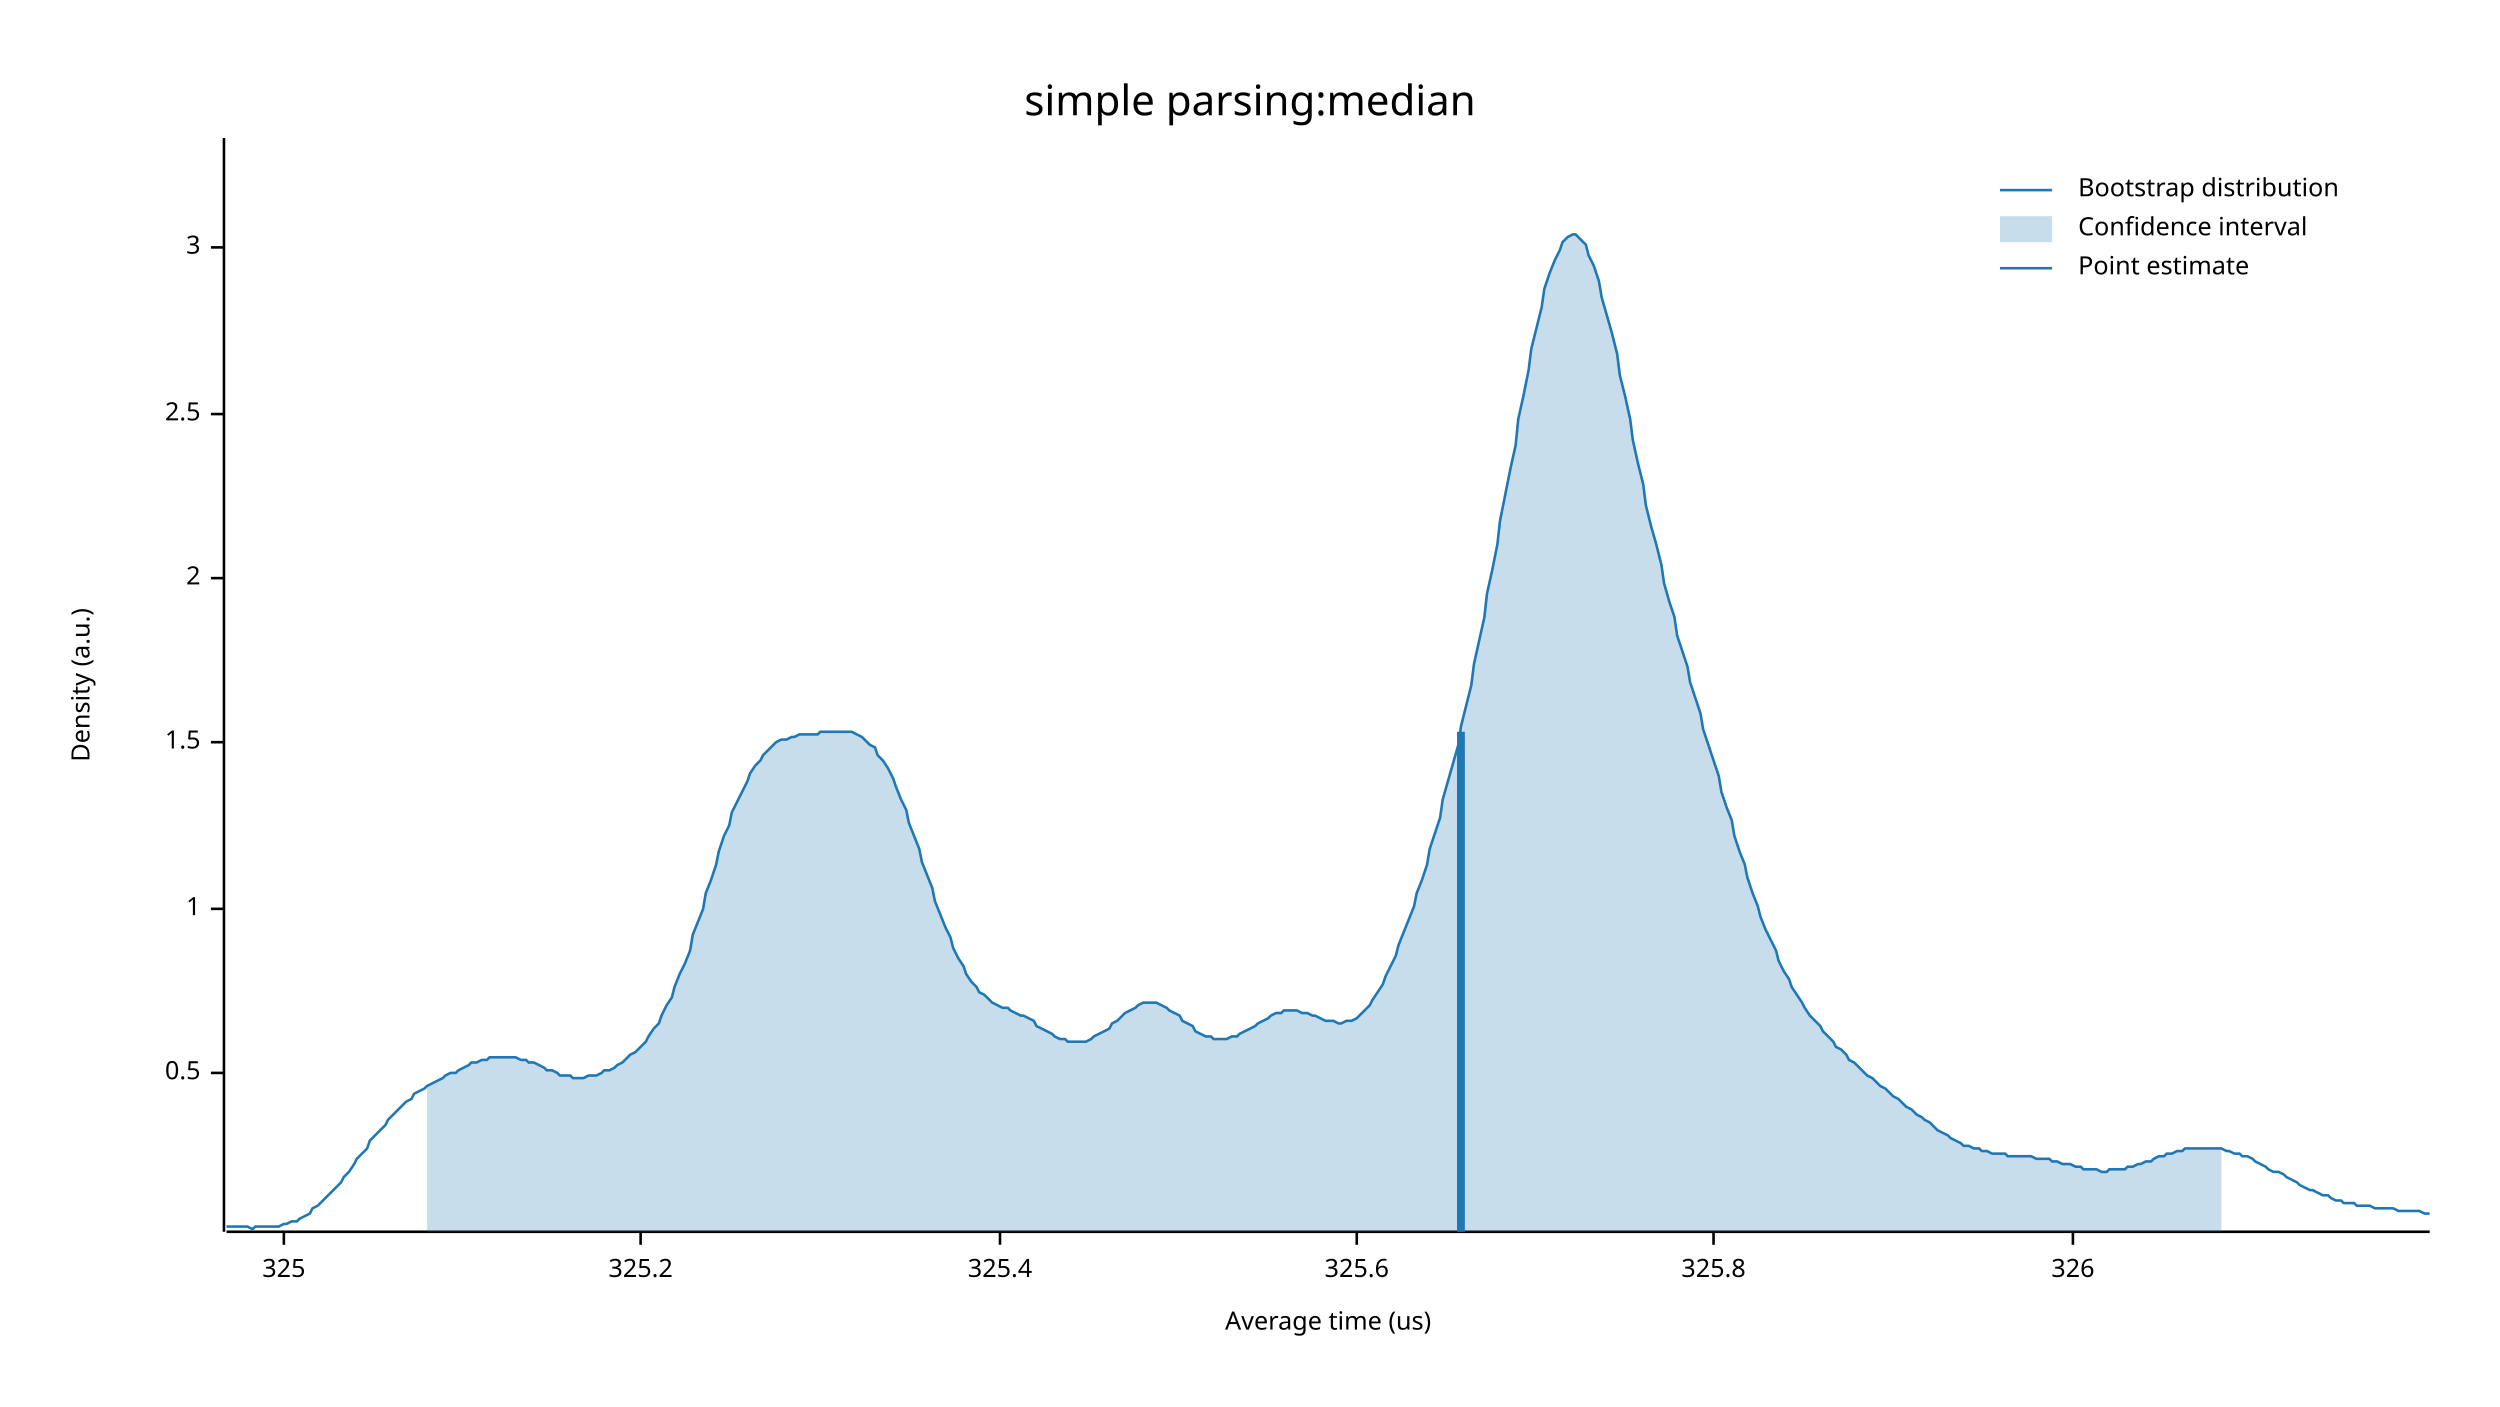
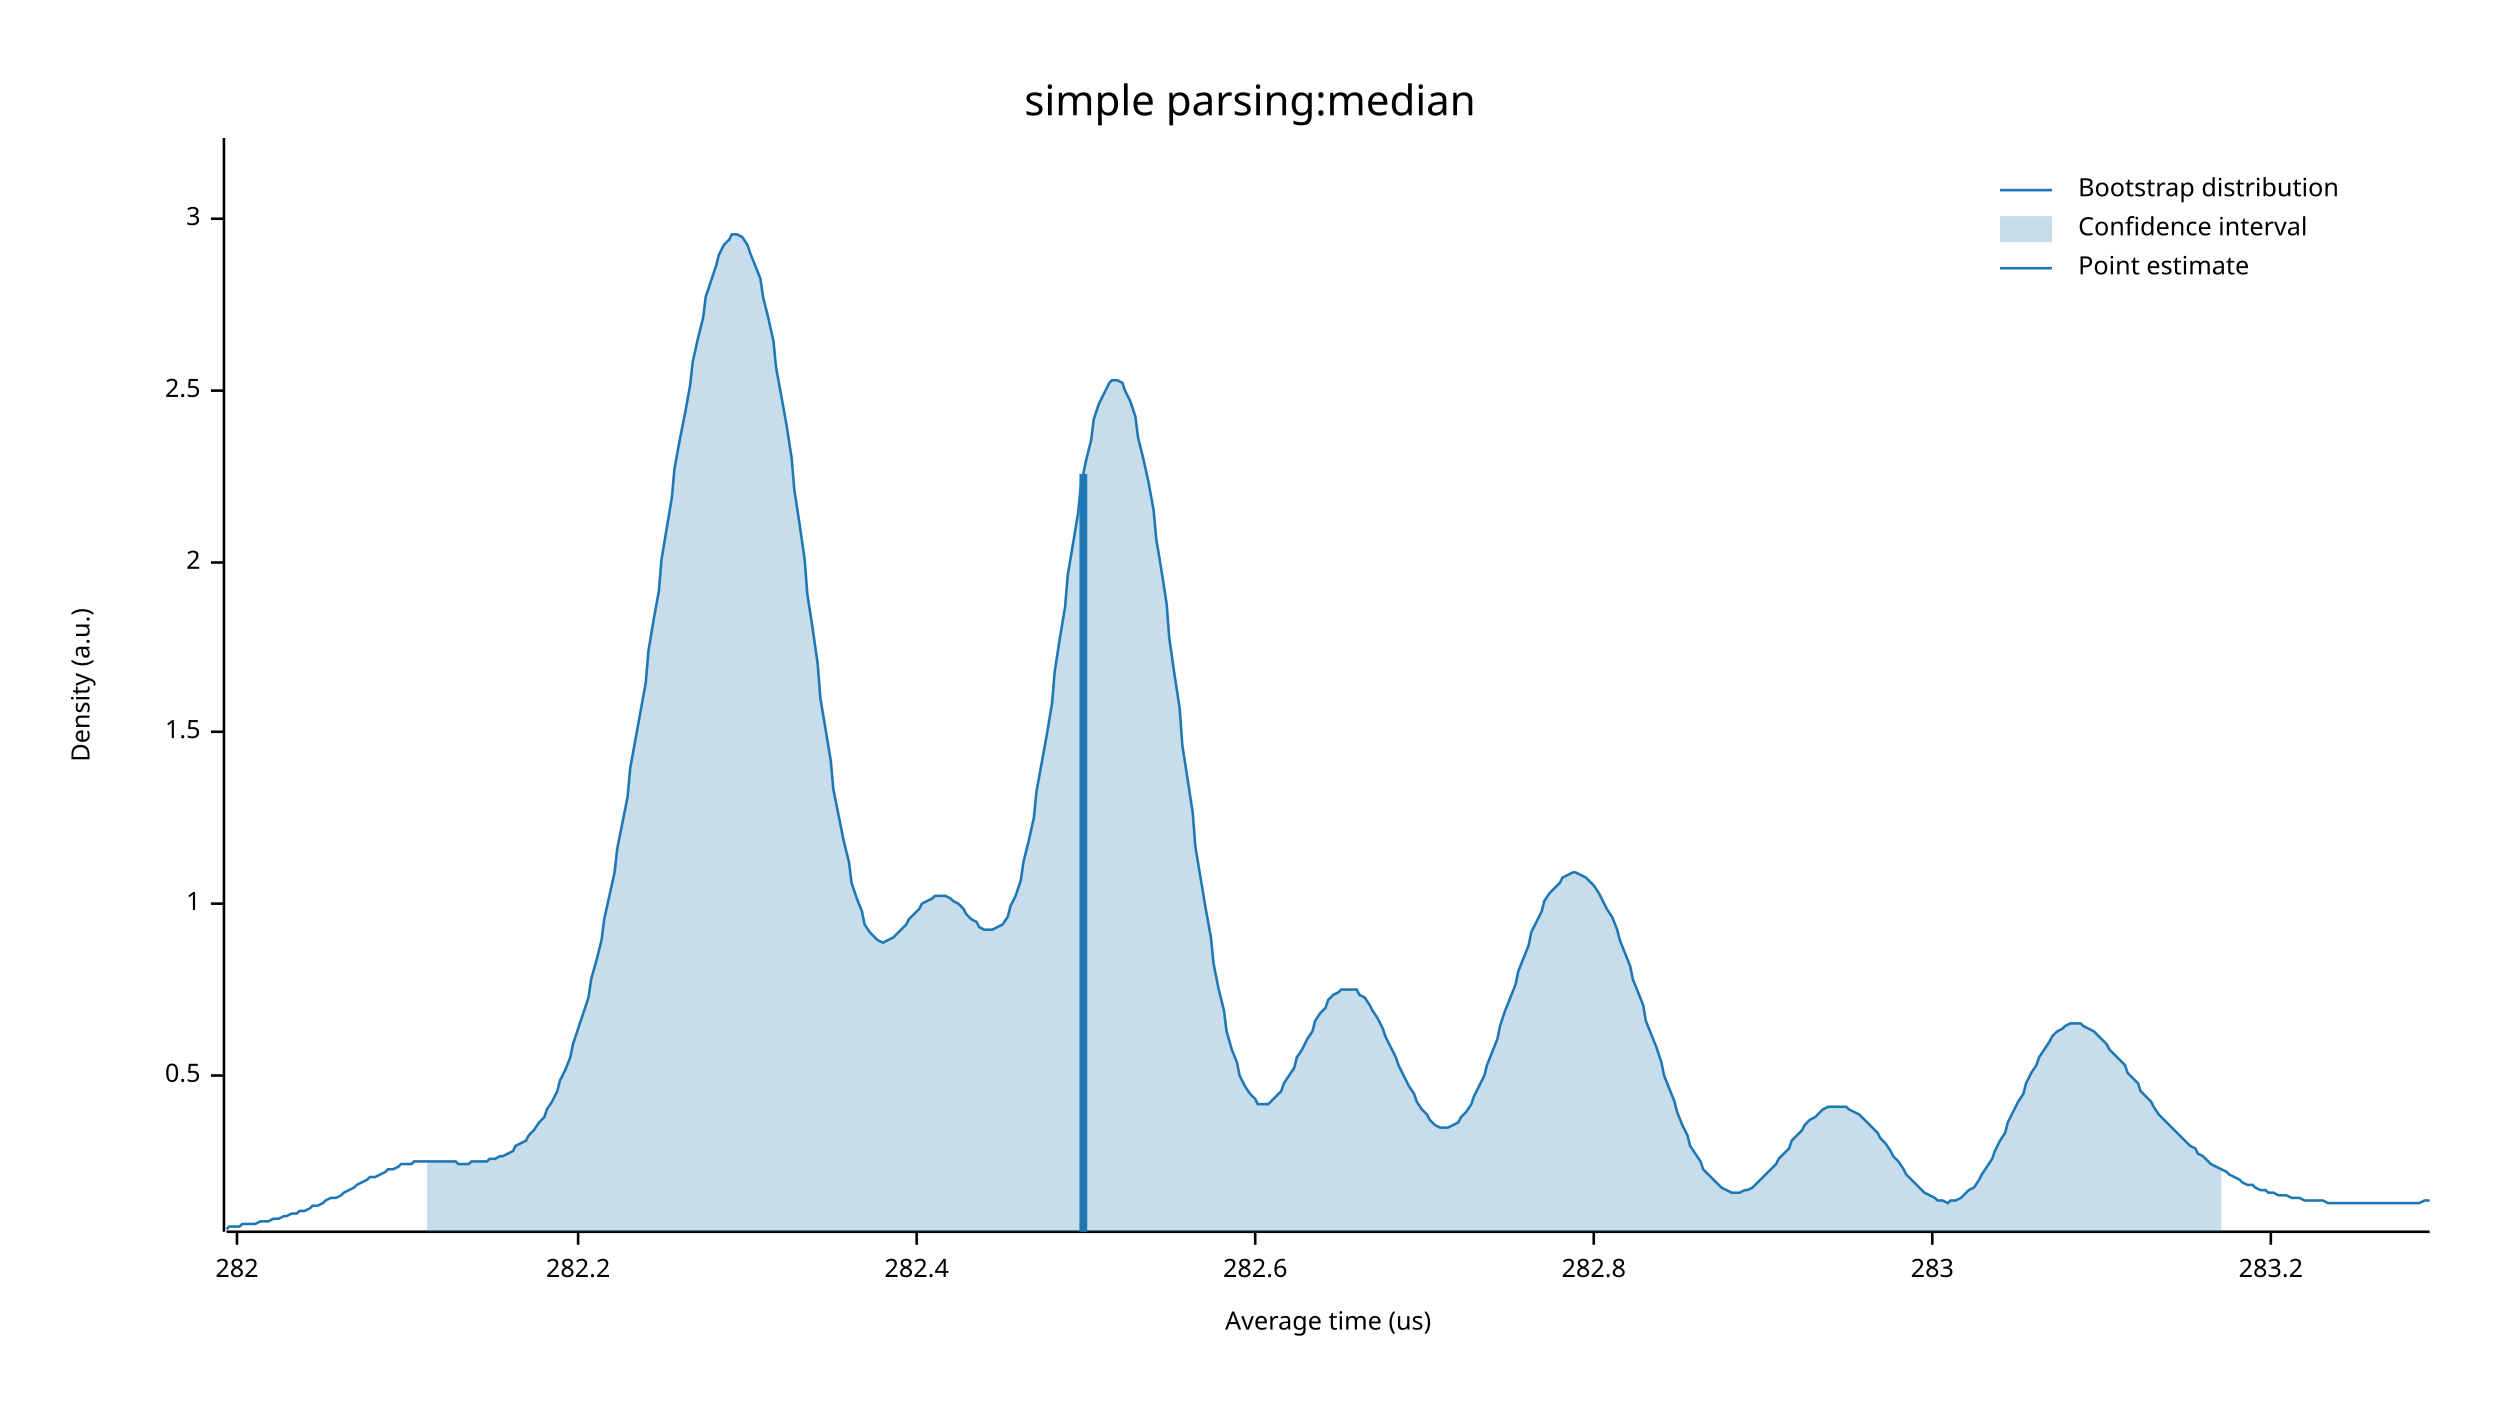
<svg xmlns="http://www.w3.org/2000/svg" width="960" height="540">
  <text x="480" y="32" dy="0.76em" text-anchor="middle" font-family="sans-serif" font-size="16.129" opacity="1" fill="#000000">
simple parsing:median
</text>
  <text x="27" y="263" dy="0.76em" text-anchor="middle" font-family="sans-serif" font-size="9.677" opacity="1" fill="#000000" transform="rotate(270, 27, 263)">
Density (a.u.)
</text>
  <text x="510" y="513" dy="-0.5ex" text-anchor="middle" font-family="sans-serif" font-size="9.677" opacity="1" fill="#000000">
Average time (us)
</text>
  <polyline fill="none" opacity="1" stroke="#000000" stroke-width="1" points="86,53 86,473 " />
-   <text x="77" y="412" dy="0.5ex" text-anchor="end" font-family="sans-serif" font-size="9.677" opacity="1" fill="#000000">
+   <text x="77" y="413" dy="0.5ex" text-anchor="end" font-family="sans-serif" font-size="9.677" opacity="1" fill="#000000">
0.5
</text>
-   <polyline fill="none" opacity="1" stroke="#000000" stroke-width="1" points="81,412 86,412 " />
-   <text x="77" y="349" dy="0.5ex" text-anchor="end" font-family="sans-serif" font-size="9.677" opacity="1" fill="#000000">
+   <polyline fill="none" opacity="1" stroke="#000000" stroke-width="1" points="81,413 86,413 " />
+   <text x="77" y="347" dy="0.5ex" text-anchor="end" font-family="sans-serif" font-size="9.677" opacity="1" fill="#000000">
1
</text>
-   <polyline fill="none" opacity="1" stroke="#000000" stroke-width="1" points="81,349 86,349 " />
-   <text x="77" y="285" dy="0.5ex" text-anchor="end" font-family="sans-serif" font-size="9.677" opacity="1" fill="#000000">
+   <polyline fill="none" opacity="1" stroke="#000000" stroke-width="1" points="81,347 86,347 " />
+   <text x="77" y="281" dy="0.5ex" text-anchor="end" font-family="sans-serif" font-size="9.677" opacity="1" fill="#000000">
1.5
</text>
-   <polyline fill="none" opacity="1" stroke="#000000" stroke-width="1" points="81,285 86,285 " />
-   <text x="77" y="222" dy="0.5ex" text-anchor="end" font-family="sans-serif" font-size="9.677" opacity="1" fill="#000000">
+   <polyline fill="none" opacity="1" stroke="#000000" stroke-width="1" points="81,281 86,281 " />
+   <text x="77" y="216" dy="0.5ex" text-anchor="end" font-family="sans-serif" font-size="9.677" opacity="1" fill="#000000">
2
</text>
-   <polyline fill="none" opacity="1" stroke="#000000" stroke-width="1" points="81,222 86,222 " />
-   <text x="77" y="159" dy="0.5ex" text-anchor="end" font-family="sans-serif" font-size="9.677" opacity="1" fill="#000000">
+   <polyline fill="none" opacity="1" stroke="#000000" stroke-width="1" points="81,216 86,216 " />
+   <text x="77" y="150" dy="0.5ex" text-anchor="end" font-family="sans-serif" font-size="9.677" opacity="1" fill="#000000">
2.5
</text>
-   <polyline fill="none" opacity="1" stroke="#000000" stroke-width="1" points="81,159 86,159 " />
-   <text x="77" y="95" dy="0.5ex" text-anchor="end" font-family="sans-serif" font-size="9.677" opacity="1" fill="#000000">
+   <polyline fill="none" opacity="1" stroke="#000000" stroke-width="1" points="81,150 86,150 " />
+   <text x="77" y="84" dy="0.5ex" text-anchor="end" font-family="sans-serif" font-size="9.677" opacity="1" fill="#000000">
3
</text>
-   <polyline fill="none" opacity="1" stroke="#000000" stroke-width="1" points="81,95 86,95 " />
+   <polyline fill="none" opacity="1" stroke="#000000" stroke-width="1" points="81,84 86,84 " />
  <polyline fill="none" opacity="1" stroke="#000000" stroke-width="1" points="87,473 933,473 " />
-   <text x="109" y="483" dy="0.76em" text-anchor="middle" font-family="sans-serif" font-size="9.677" opacity="1" fill="#000000">
- 325
+   <text x="91" y="483" dy="0.76em" text-anchor="middle" font-family="sans-serif" font-size="9.677" opacity="1" fill="#000000">
+ 282
</text>
-   <polyline fill="none" opacity="1" stroke="#000000" stroke-width="1" points="109,473 109,478 " />
-   <text x="246" y="483" dy="0.76em" text-anchor="middle" font-family="sans-serif" font-size="9.677" opacity="1" fill="#000000">
- 325.2
+   <polyline fill="none" opacity="1" stroke="#000000" stroke-width="1" points="91,473 91,478 " />
+   <text x="222" y="483" dy="0.76em" text-anchor="middle" font-family="sans-serif" font-size="9.677" opacity="1" fill="#000000">
+ 282.2
</text>
-   <polyline fill="none" opacity="1" stroke="#000000" stroke-width="1" points="246,473 246,478 " />
-   <text x="384" y="483" dy="0.76em" text-anchor="middle" font-family="sans-serif" font-size="9.677" opacity="1" fill="#000000">
- 325.4
+   <polyline fill="none" opacity="1" stroke="#000000" stroke-width="1" points="222,473 222,478 " />
+   <text x="352" y="483" dy="0.76em" text-anchor="middle" font-family="sans-serif" font-size="9.677" opacity="1" fill="#000000">
+ 282.4
</text>
-   <polyline fill="none" opacity="1" stroke="#000000" stroke-width="1" points="384,473 384,478 " />
-   <text x="521" y="483" dy="0.76em" text-anchor="middle" font-family="sans-serif" font-size="9.677" opacity="1" fill="#000000">
- 325.6
+   <polyline fill="none" opacity="1" stroke="#000000" stroke-width="1" points="352,473 352,478 " />
+   <text x="482" y="483" dy="0.76em" text-anchor="middle" font-family="sans-serif" font-size="9.677" opacity="1" fill="#000000">
+ 282.6
</text>
-   <polyline fill="none" opacity="1" stroke="#000000" stroke-width="1" points="521,473 521,478 " />
-   <text x="658" y="483" dy="0.76em" text-anchor="middle" font-family="sans-serif" font-size="9.677" opacity="1" fill="#000000">
- 325.8
+   <polyline fill="none" opacity="1" stroke="#000000" stroke-width="1" points="482,473 482,478 " />
+   <text x="612" y="483" dy="0.76em" text-anchor="middle" font-family="sans-serif" font-size="9.677" opacity="1" fill="#000000">
+ 282.8
</text>
-   <polyline fill="none" opacity="1" stroke="#000000" stroke-width="1" points="658,473 658,478 " />
-   <text x="796" y="483" dy="0.76em" text-anchor="middle" font-family="sans-serif" font-size="9.677" opacity="1" fill="#000000">
- 326
+   <polyline fill="none" opacity="1" stroke="#000000" stroke-width="1" points="612,473 612,478 " />
+   <text x="742" y="483" dy="0.76em" text-anchor="middle" font-family="sans-serif" font-size="9.677" opacity="1" fill="#000000">
+ 283
</text>
-   <polyline fill="none" opacity="1" stroke="#000000" stroke-width="1" points="796,473 796,478 " />
-   <polyline fill="none" opacity="1" stroke="#1F78B4" stroke-width="1" points="87,471 88,471 90,471 92,471 93,471 95,471 97,472 98,471 100,471 102,471 103,471 105,471 107,471 109,470 110,470 112,469 114,469 115,468 117,467 119,466 120,464 122,463 124,461 125,460 127,458 129,456 131,454 132,452 134,450 136,447 137,445 139,443 141,441 142,438 144,436 146,434 148,432 149,430 151,428 153,426 154,425 156,423 158,422 159,420 161,419 163,418 164,417 166,416 168,415 170,414 171,413 173,412 175,412 176,411 178,410 180,409 181,408 183,408 185,407 187,407 188,406 190,406 192,406 193,406 195,406 197,406 198,406 200,407 202,407 203,408 205,408 207,409 209,410 210,411 212,411 214,412 215,413 217,413 219,413 220,414 222,414 224,414 226,413 227,413 229,413 231,412 232,411 234,411 236,410 237,409 239,408 241,406 242,405 244,404 246,402 248,400 249,398 251,395 253,393 254,390 256,386 258,383 259,379 261,374 263,370 265,365 266,359 268,354 270,349 271,343 273,338 275,332 276,327 278,321 280,317 281,312 283,308 285,304 287,300 288,297 290,294 292,292 293,290 295,288 297,286 298,285 300,284 302,284 304,283 305,283 307,282 309,282 310,282 312,282 314,282 315,281 317,281 319,281 320,281 322,281 324,281 326,281 327,281 329,282 331,283 332,284 334,286 336,287 337,290 339,292 341,295 343,299 344,302 346,307 348,311 349,316 351,321 353,326 354,331 356,336 358,341 359,346 361,351 363,356 365,360 366,364 368,368 370,371 371,374 373,377 375,379 376,381 378,382 380,384 381,385 383,386 385,387 387,387 388,388 390,389 392,390 393,390 395,391 397,392 398,394 400,395 402,396 404,397 405,398 407,399 409,399 410,400 412,400 414,400 415,400 417,400 419,399 420,398 422,397 424,396 426,395 427,393 429,392 431,390 432,389 434,388 436,387 437,386 439,385 441,385 443,385 444,385 446,386 448,387 449,388 451,389 453,390 454,392 456,393 458,394 459,396 461,397 463,398 465,398 466,399 468,399 470,399 471,399 473,398 475,398 476,397 478,396 480,395 482,394 483,393 485,392 487,391 488,390 490,389 492,389 493,388 495,388 497,388 498,388 500,389 502,389 504,390 505,390 507,391 509,392 510,392 512,392 514,393 515,393 517,392 519,392 521,391 522,390 524,388 526,386 527,384 529,381 531,378 532,375 534,371 536,367 537,363 539,358 541,353 543,348 544,343 546,338 548,332 549,326 551,320 553,314 554,307 556,300 558,293 560,286 561,279 563,271 565,263 566,255 568,246 570,237 571,228 573,219 575,209 576,200 578,190 580,180 582,171 583,161 585,152 587,142 588,134 590,126 592,118 593,111 595,105 597,100 599,96 600,93 602,91 604,90 605,90 607,92 609,94 610,98 612,102 614,108 615,114 617,121 619,128 621,136 622,144 624,152 626,161 627,169 629,178 631,186 632,194 634,202 636,209 638,217 639,224 641,231 643,237 644,244 646,250 648,256 649,262 651,268 653,274 654,280 656,286 658,292 660,298 661,304 663,310 665,315 666,321 668,327 670,332 671,337 673,343 675,348 676,352 678,357 680,361 682,365 683,369 685,373 687,376 688,379 690,382 692,385 693,387 695,390 697,392 699,394 700,396 702,398 704,400 705,402 707,403 709,405 710,407 712,408 714,410 715,411 717,413 719,414 721,416 722,417 724,418 726,420 727,421 729,422 731,424 732,425 734,426 736,428 738,429 739,430 741,431 743,433 744,434 746,435 748,436 749,437 751,438 753,439 754,440 756,440 758,441 760,441 761,442 763,442 765,443 766,443 768,443 770,443 771,444 773,444 775,444 777,444 778,444 780,444 782,445 783,445 785,445 787,445 788,446 790,446 792,447 793,447 795,447 797,448 799,448 800,449 802,449 804,449 805,449 807,450 809,450 810,449 812,449 814,449 816,449 817,448 819,448 821,447 822,447 824,446 826,446 827,445 829,444 831,444 832,443 834,443 836,442 838,442 839,441 841,441 843,441 844,441 846,441 848,441 849,441 851,441 853,441 855,442 856,442 858,443 860,443 861,444 863,444 865,445 866,446 868,447 870,448 871,449 873,450 875,450 877,451 878,452 880,453 882,454 883,455 885,456 887,457 888,457 890,458 892,459 894,459 895,460 897,461 899,461 900,462 902,462 904,462 905,463 907,463 909,463 910,463 912,464 914,464 916,464 917,464 919,464 921,465 922,465 924,465 926,465 927,465 929,465 931,466 933,466 " />
-   <polygon opacity="0.25" fill="#1F78B4" points="164,417 166,416 168,415 170,414 171,413 173,412 175,412 176,411 178,410 180,409 181,408 183,408 185,407 187,407 188,406 190,406 192,406 193,406 195,406 197,406 198,406 200,407 202,407 203,408 205,408 207,409 209,410 210,411 212,411 214,412 215,413 217,413 219,413 220,414 222,414 224,414 226,413 227,413 229,413 231,412 232,411 234,411 236,410 237,409 239,408 241,406 242,405 244,404 246,402 248,400 249,398 251,395 253,393 254,390 256,386 258,383 259,379 261,374 263,370 265,365 266,359 268,354 270,349 271,343 273,338 275,332 276,327 278,321 280,317 281,312 283,308 285,304 287,300 288,297 290,294 292,292 293,290 295,288 297,286 298,285 300,284 302,284 304,283 305,283 307,282 309,282 310,282 312,282 314,282 315,281 317,281 319,281 320,281 322,281 324,281 326,281 327,281 329,282 331,283 332,284 334,286 336,287 337,290 339,292 341,295 343,299 344,302 346,307 348,311 349,316 351,321 353,326 354,331 356,336 358,341 359,346 361,351 363,356 365,360 366,364 368,368 370,371 371,374 373,377 375,379 376,381 378,382 380,384 381,385 383,386 385,387 387,387 388,388 390,389 392,390 393,390 395,391 397,392 398,394 400,395 402,396 404,397 405,398 407,399 409,399 410,400 412,400 414,400 415,400 417,400 419,399 420,398 422,397 424,396 426,395 427,393 429,392 431,390 432,389 434,388 436,387 437,386 439,385 441,385 443,385 444,385 446,386 448,387 449,388 451,389 453,390 454,392 456,393 458,394 459,396 461,397 463,398 465,398 466,399 468,399 470,399 471,399 473,398 475,398 476,397 478,396 480,395 482,394 483,393 485,392 487,391 488,390 490,389 492,389 493,388 495,388 497,388 498,388 500,389 502,389 504,390 505,390 507,391 509,392 510,392 512,392 514,393 515,393 517,392 519,392 521,391 522,390 524,388 526,386 527,384 529,381 531,378 532,375 534,371 536,367 537,363 539,358 541,353 543,348 544,343 546,338 548,332 549,326 551,320 553,314 554,307 556,300 558,293 560,286 561,279 563,271 565,263 566,255 568,246 570,237 571,228 573,219 575,209 576,200 578,190 580,180 582,171 583,161 585,152 587,142 588,134 590,126 592,118 593,111 595,105 597,100 599,96 600,93 602,91 604,90 605,90 607,92 609,94 610,98 612,102 614,108 615,114 617,121 619,128 621,136 622,144 624,152 626,161 627,169 629,178 631,186 632,194 634,202 636,209 638,217 639,224 641,231 643,237 644,244 646,250 648,256 649,262 651,268 653,274 654,280 656,286 658,292 660,298 661,304 663,310 665,315 666,321 668,327 670,332 671,337 673,343 675,348 676,352 678,357 680,361 682,365 683,369 685,373 687,376 688,379 690,382 692,385 693,387 695,390 697,392 699,394 700,396 702,398 704,400 705,402 707,403 709,405 710,407 712,408 714,410 715,411 717,413 719,414 721,416 722,417 724,418 726,420 727,421 729,422 731,424 732,425 734,426 736,428 738,429 739,430 741,431 743,433 744,434 746,435 748,436 749,437 751,438 753,439 754,440 756,440 758,441 760,441 761,442 763,442 765,443 766,443 768,443 770,443 771,444 773,444 775,444 777,444 778,444 780,444 782,445 783,445 785,445 787,445 788,446 790,446 792,447 793,447 795,447 797,448 799,448 800,449 802,449 804,449 805,449 807,450 809,450 810,449 812,449 814,449 816,449 817,448 819,448 821,447 822,447 824,446 826,446 827,445 829,444 831,444 832,443 834,443 836,442 838,442 839,441 841,441 843,441 844,441 846,441 848,441 849,441 851,441 853,441 853,473 164,473 " />
-   <polyline fill="none" opacity="1" stroke="#1F78B4" stroke-width="3" points="561,473 561,281 " />
+   <polyline fill="none" opacity="1" stroke="#000000" stroke-width="1" points="742,473 742,478 " />
+   <text x="872" y="483" dy="0.76em" text-anchor="middle" font-family="sans-serif" font-size="9.677" opacity="1" fill="#000000">
+ 283.2
+ </text>
+   <polyline fill="none" opacity="1" stroke="#000000" stroke-width="1" points="872,473 872,478 " />
+   <polyline fill="none" opacity="1" stroke="#1F78B4" stroke-width="1" points="87,472 88,471 90,471 92,471 93,470 95,470 97,470 98,470 100,469 102,469 103,469 105,468 107,468 109,467 110,467 112,466 114,466 115,465 117,465 119,464 120,463 122,463 124,462 125,461 127,460 129,460 131,459 132,458 134,457 136,456 137,455 139,454 141,453 142,452 144,452 146,451 148,450 149,449 151,449 153,448 154,447 156,447 158,447 159,446 161,446 163,446 164,446 166,446 168,446 170,446 171,446 173,446 175,446 176,447 178,447 180,447 181,446 183,446 185,446 187,446 188,445 190,445 192,444 193,444 195,443 197,442 198,440 200,439 202,438 203,436 205,434 207,431 209,429 210,426 212,423 214,419 215,415 217,411 219,406 220,401 222,395 224,389 226,383 227,376 229,369 231,361 232,353 234,344 236,335 237,326 239,316 241,306 242,295 244,284 246,273 248,262 249,250 251,238 253,227 254,215 256,203 258,191 259,180 261,169 263,159 265,148 266,139 268,130 270,122 271,114 273,108 275,102 276,98 278,94 280,92 281,90 283,90 285,91 287,94 288,97 290,102 292,107 293,114 295,122 297,131 298,141 300,152 302,163 304,176 305,188 307,201 309,215 310,228 312,241 314,255 315,268 317,280 319,292 320,303 322,313 324,323 326,331 327,339 329,345 331,350 332,355 334,358 336,360 337,361 339,362 341,361 343,360 344,359 346,357 348,355 349,353 351,351 353,349 354,347 356,346 358,345 359,344 361,344 363,344 365,345 366,346 368,347 370,349 371,351 373,353 375,354 376,356 378,357 380,357 381,357 383,356 385,355 387,352 388,348 390,344 392,338 393,331 395,323 397,314 398,304 400,293 402,282 404,270 405,258 407,245 409,233 410,221 412,209 414,197 415,187 417,177 419,169 420,161 422,155 424,151 426,147 427,146 429,146 431,147 432,150 434,154 436,160 437,168 439,176 441,185 443,196 444,207 446,219 448,232 449,245 451,259 453,272 454,286 456,299 458,312 459,325 461,337 463,349 465,360 466,370 468,380 470,388 471,396 473,403 475,408 476,413 478,417 480,420 482,422 483,424 485,424 487,424 488,423 490,421 492,419 493,416 495,413 497,410 498,406 500,403 502,399 504,396 505,392 507,389 509,387 510,384 512,382 514,381 515,380 517,380 519,380 521,380 522,382 524,383 526,386 527,388 529,391 531,395 532,398 534,402 536,406 537,409 539,413 541,417 543,420 544,423 546,426 548,428 549,430 551,432 553,433 554,433 556,433 558,432 560,431 561,429 563,427 565,424 566,421 568,417 570,413 571,409 573,404 575,399 576,394 578,388 580,383 582,378 583,373 585,368 587,363 588,358 590,354 592,350 593,346 595,343 597,341 599,339 600,337 602,336 604,335 605,335 607,336 609,337 610,338 612,340 614,343 615,345 617,349 619,352 621,357 622,361 624,366 626,371 627,376 629,381 631,386 632,392 634,397 636,402 638,408 639,413 641,418 643,423 644,427 646,432 648,436 649,440 651,443 653,446 654,449 656,451 658,453 660,455 661,456 663,457 665,458 666,458 668,458 670,457 671,457 673,456 675,454 676,453 678,451 680,449 682,447 683,445 685,443 687,441 688,438 690,436 692,434 693,432 695,430 697,429 699,427 700,426 702,425 704,425 705,425 707,425 709,425 710,426 712,427 714,428 715,429 717,431 719,433 721,435 722,437 724,439 726,442 727,444 729,446 731,449 732,451 734,453 736,455 738,457 739,458 741,459 743,460 744,461 746,461 748,462 749,461 751,461 753,460 754,459 756,457 758,456 760,453 761,451 763,448 765,445 766,442 768,438 770,435 771,431 773,427 775,423 777,420 778,416 780,412 782,409 783,406 785,403 787,400 788,398 790,396 792,395 793,394 795,393 797,393 799,393 800,394 802,395 804,396 805,397 807,399 809,401 810,403 812,405 814,407 816,409 817,412 819,414 821,416 822,419 824,421 826,423 827,425 829,428 831,430 832,431 834,433 836,435 838,437 839,438 841,440 843,441 844,443 846,444 848,446 849,447 851,448 853,449 855,450 856,451 858,452 860,453 861,454 863,455 865,455 866,456 868,457 870,457 871,458 873,458 875,459 877,459 878,459 880,460 882,460 883,460 885,461 887,461 888,461 890,461 892,461 894,462 895,462 897,462 899,462 900,462 902,462 904,462 905,462 907,462 909,462 910,462 912,462 914,462 916,462 917,462 919,462 921,462 922,462 924,462 926,462 927,462 929,462 931,461 933,461 " />
+   <polygon opacity="0.25" fill="#1F78B4" points="164,446 166,446 168,446 170,446 171,446 173,446 175,446 176,447 178,447 180,447 181,446 183,446 185,446 187,446 188,445 190,445 192,444 193,444 195,443 197,442 198,440 200,439 202,438 203,436 205,434 207,431 209,429 210,426 212,423 214,419 215,415 217,411 219,406 220,401 222,395 224,389 226,383 227,376 229,369 231,361 232,353 234,344 236,335 237,326 239,316 241,306 242,295 244,284 246,273 248,262 249,250 251,238 253,227 254,215 256,203 258,191 259,180 261,169 263,159 265,148 266,139 268,130 270,122 271,114 273,108 275,102 276,98 278,94 280,92 281,90 283,90 285,91 287,94 288,97 290,102 292,107 293,114 295,122 297,131 298,141 300,152 302,163 304,176 305,188 307,201 309,215 310,228 312,241 314,255 315,268 317,280 319,292 320,303 322,313 324,323 326,331 327,339 329,345 331,350 332,355 334,358 336,360 337,361 339,362 341,361 343,360 344,359 346,357 348,355 349,353 351,351 353,349 354,347 356,346 358,345 359,344 361,344 363,344 365,345 366,346 368,347 370,349 371,351 373,353 375,354 376,356 378,357 380,357 381,357 383,356 385,355 387,352 388,348 390,344 392,338 393,331 395,323 397,314 398,304 400,293 402,282 404,270 405,258 407,245 409,233 410,221 412,209 414,197 415,187 417,177 419,169 420,161 422,155 424,151 426,147 427,146 429,146 431,147 432,150 434,154 436,160 437,168 439,176 441,185 443,196 444,207 446,219 448,232 449,245 451,259 453,272 454,286 456,299 458,312 459,325 461,337 463,349 465,360 466,370 468,380 470,388 471,396 473,403 475,408 476,413 478,417 480,420 482,422 483,424 485,424 487,424 488,423 490,421 492,419 493,416 495,413 497,410 498,406 500,403 502,399 504,396 505,392 507,389 509,387 510,384 512,382 514,381 515,380 517,380 519,380 521,380 522,382 524,383 526,386 527,388 529,391 531,395 532,398 534,402 536,406 537,409 539,413 541,417 543,420 544,423 546,426 548,428 549,430 551,432 553,433 554,433 556,433 558,432 560,431 561,429 563,427 565,424 566,421 568,417 570,413 571,409 573,404 575,399 576,394 578,388 580,383 582,378 583,373 585,368 587,363 588,358 590,354 592,350 593,346 595,343 597,341 599,339 600,337 602,336 604,335 605,335 607,336 609,337 610,338 612,340 614,343 615,345 617,349 619,352 621,357 622,361 624,366 626,371 627,376 629,381 631,386 632,392 634,397 636,402 638,408 639,413 641,418 643,423 644,427 646,432 648,436 649,440 651,443 653,446 654,449 656,451 658,453 660,455 661,456 663,457 665,458 666,458 668,458 670,457 671,457 673,456 675,454 676,453 678,451 680,449 682,447 683,445 685,443 687,441 688,438 690,436 692,434 693,432 695,430 697,429 699,427 700,426 702,425 704,425 705,425 707,425 709,425 710,426 712,427 714,428 715,429 717,431 719,433 721,435 722,437 724,439 726,442 727,444 729,446 731,449 732,451 734,453 736,455 738,457 739,458 741,459 743,460 744,461 746,461 748,462 749,461 751,461 753,460 754,459 756,457 758,456 760,453 761,451 763,448 765,445 766,442 768,438 770,435 771,431 773,427 775,423 777,420 778,416 780,412 782,409 783,406 785,403 787,400 788,398 790,396 792,395 793,394 795,393 797,393 799,393 800,394 802,395 804,396 805,397 807,399 809,401 810,403 812,405 814,407 816,409 817,412 819,414 821,416 822,419 824,421 826,423 827,425 829,428 831,430 832,431 834,433 836,435 838,437 839,438 841,440 843,441 844,443 846,444 848,446 849,447 851,448 853,449 853,473 164,473 " />
+   <polyline fill="none" opacity="1" stroke="#1F78B4" stroke-width="3" points="416,473 416,182 " />
  <text x="798" y="68" dy="0.76em" text-anchor="start" font-family="sans-serif" font-size="9.677" opacity="1" fill="#000000">
Bootstrap distribution
</text>
  <text x="798" y="83" dy="0.76em" text-anchor="start" font-family="sans-serif" font-size="9.677" opacity="1" fill="#000000">
Confidence interval
</text>
  <text x="798" y="98" dy="0.76em" text-anchor="start" font-family="sans-serif" font-size="9.677" opacity="1" fill="#000000">
Point estimate
</text>
  <polyline fill="none" opacity="1" stroke="#1F78B4" stroke-width="1" points="768,73 788,73 " />
  <rect x="768" y="83" width="20" height="10" opacity="0.25" fill="#1F78B4" stroke="none" />
  <polyline fill="none" opacity="1" stroke="#1F78B4" stroke-width="1" points="768,103 788,103 " />
</svg>
